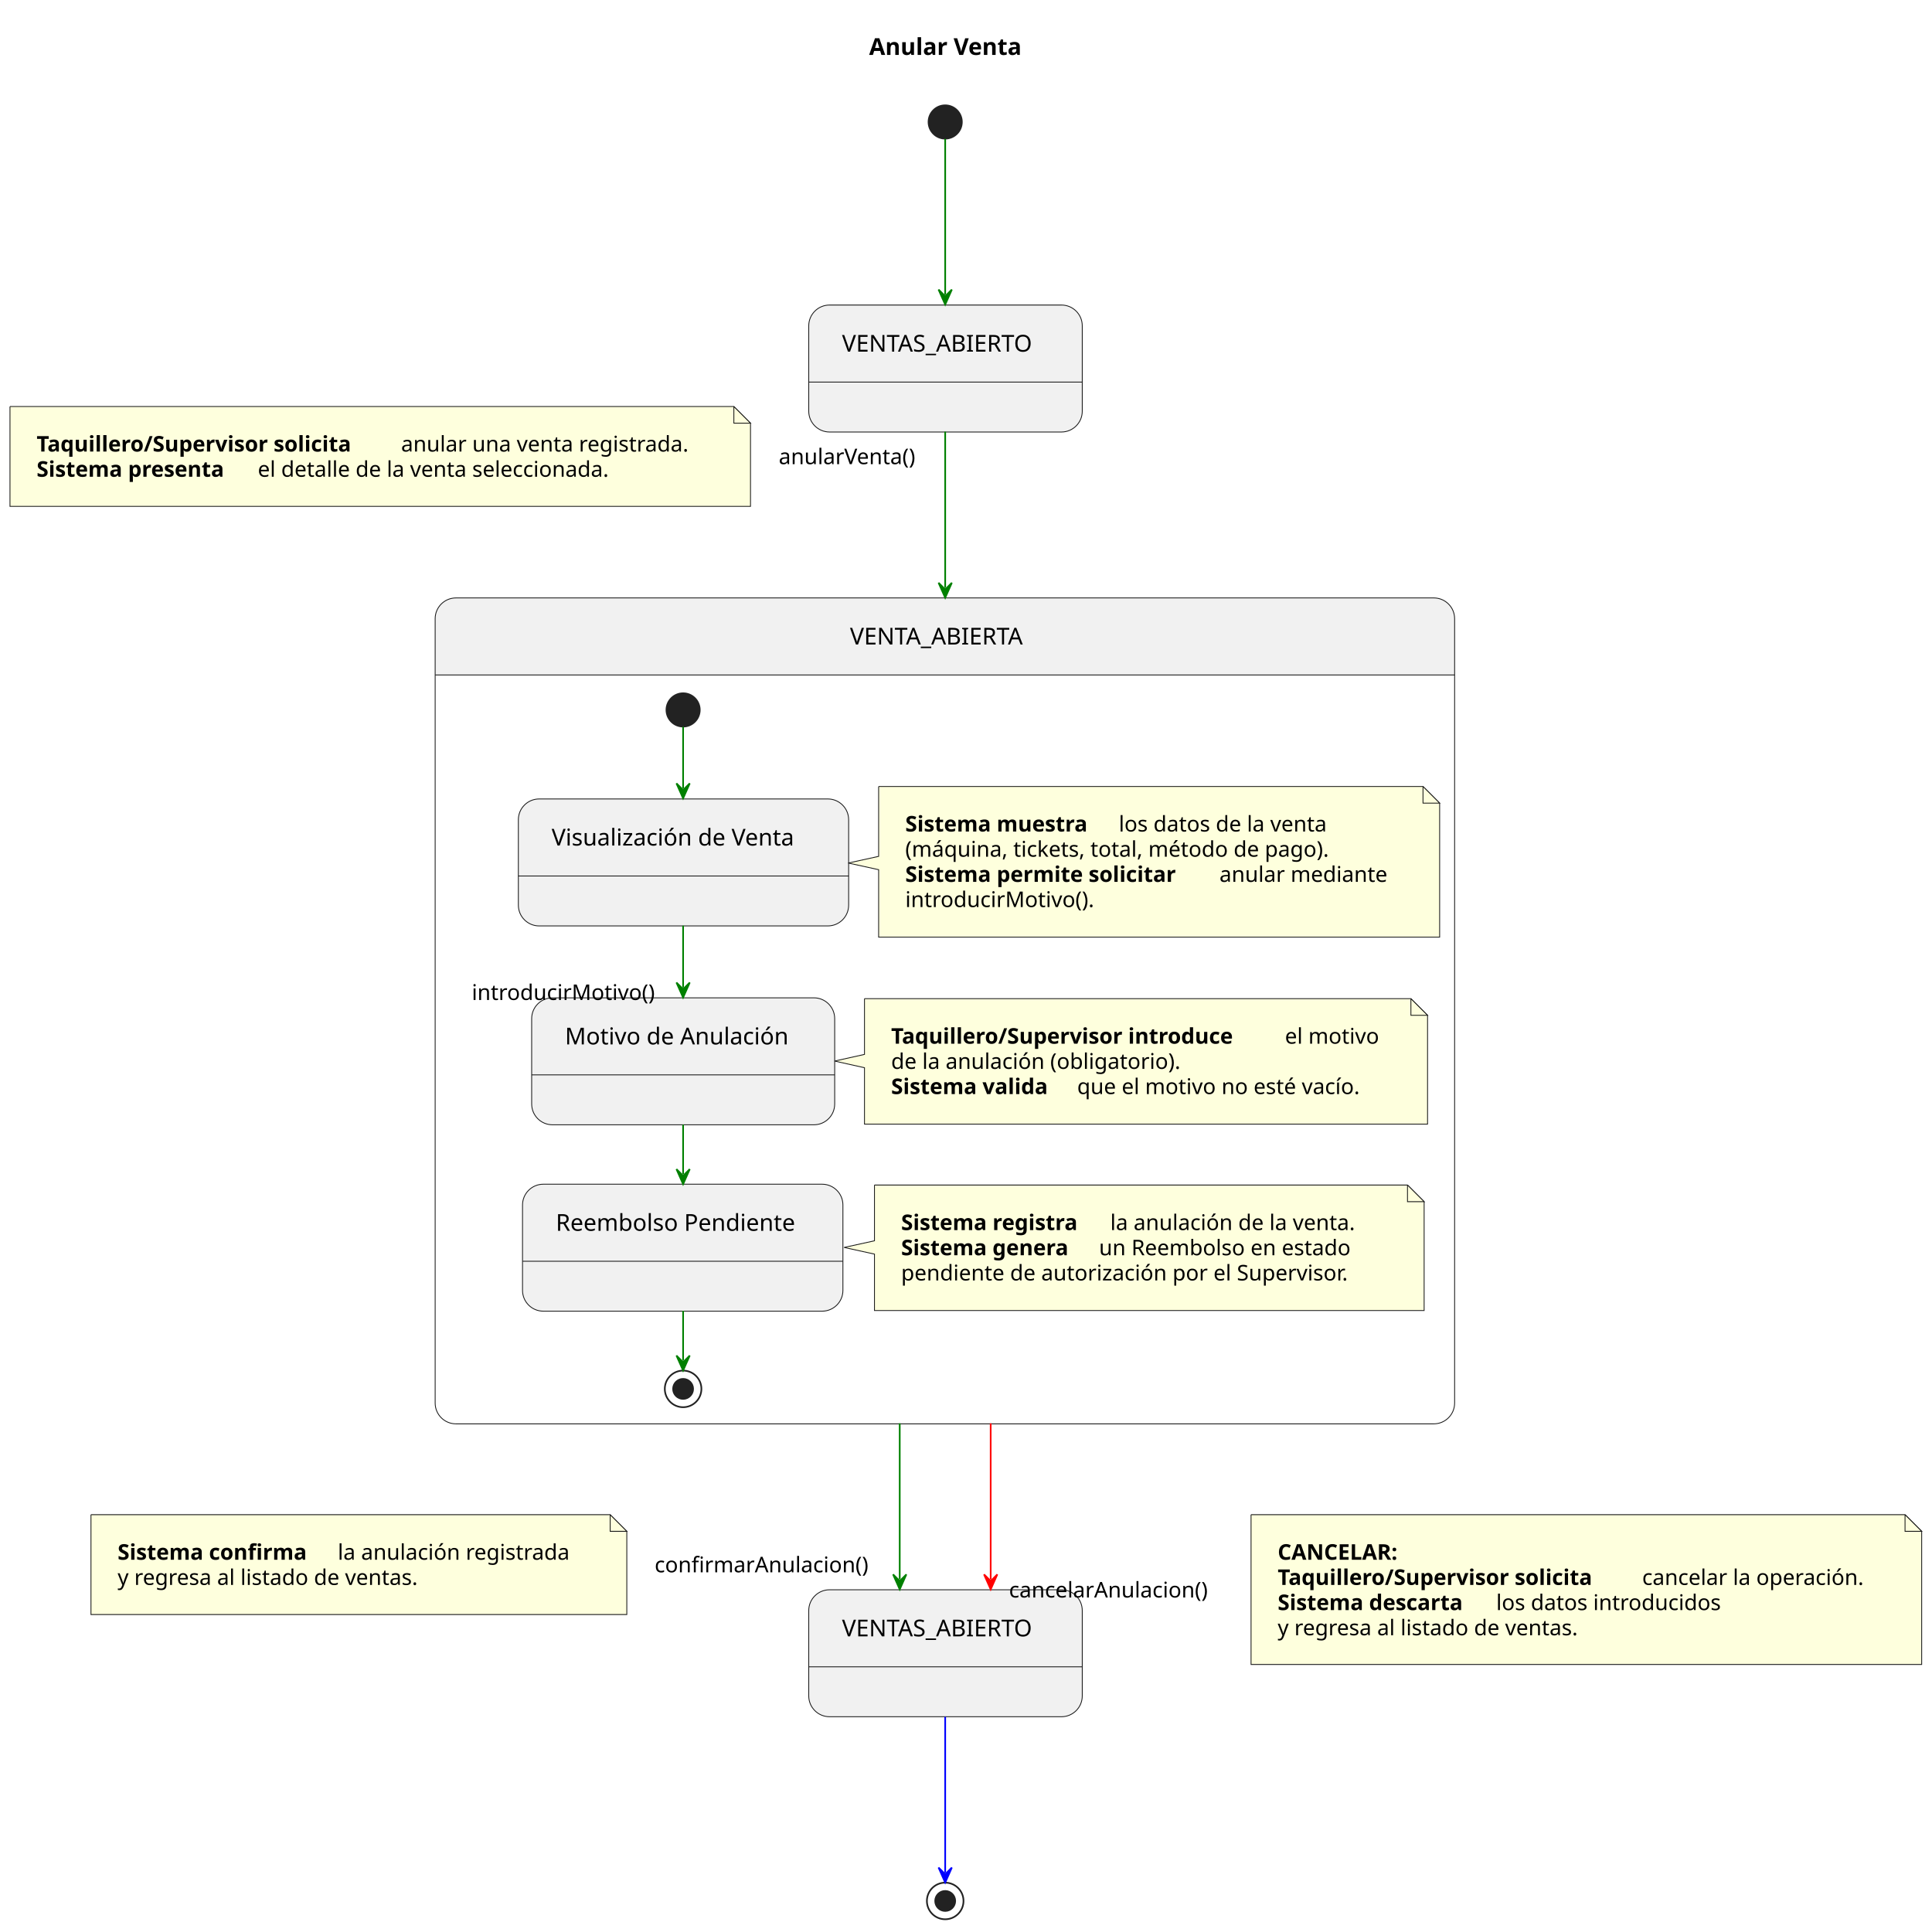
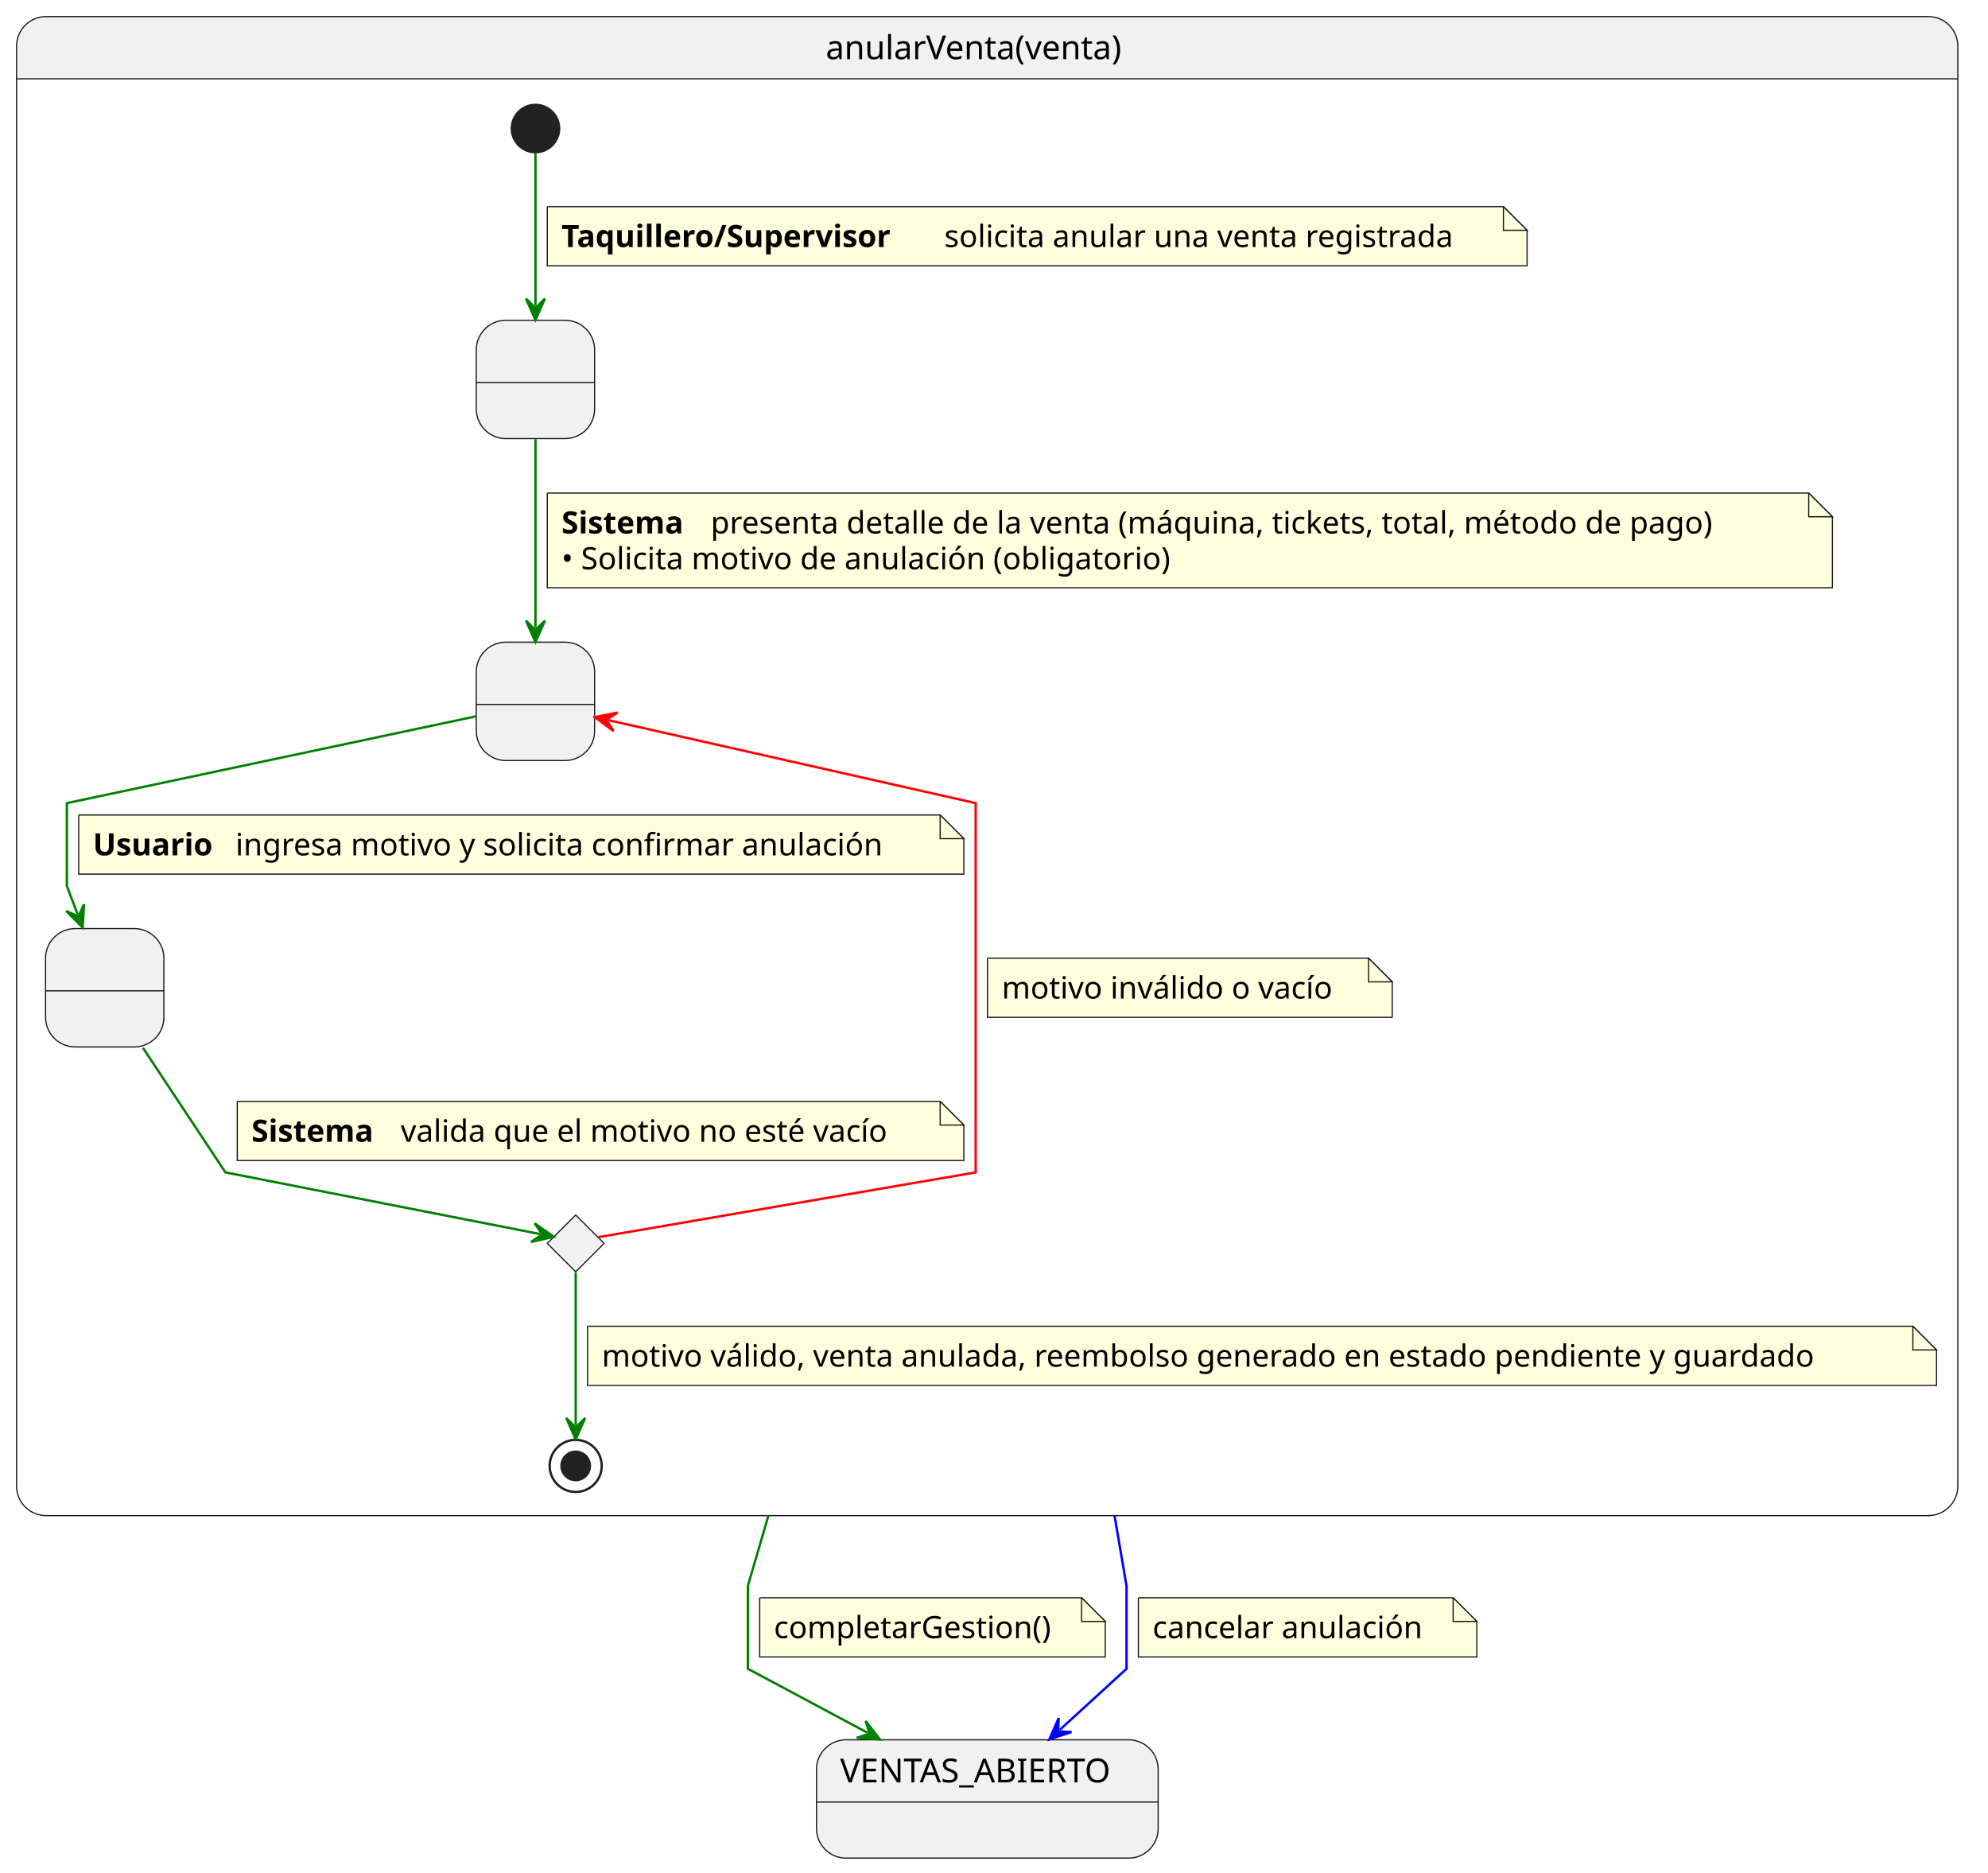
- <svg xmlns="http://www.w3.org/2000/svg" contentStyleType="text/css" data-diagram-type="STATE" height="1159px" preserveAspectRatio="none" style="width:1161px;height:1159px;background:#FFFFFF;" version="1.1" viewBox="0 0 1161 1159" width="1161px" zoomAndPan="magnify">
+ <svg xmlns="http://www.w3.org/2000/svg" contentStyleType="text/css" data-diagram-type="STATE" height="791px" preserveAspectRatio="none" style="width:840px;height:791px;background:#FFFFFF;" version="1.1" viewBox="0 0 840 791" width="840px" zoomAndPan="magnify">
  <defs />
  <g>
-     <g class="title" data-source-line="1">
-       <text fill="#000000" font-family="sans-serif" font-size="14" font-weight="bold" lengthAdjust="spacing" textLength="103.23" x="522.284" y="32.995">Anular Venta</text>
+     <path d="M19.5,7 L814.752,7 A12.5,12.5 0 0 1 827.252,19.5 L827.252,33.297 L7,33.297 L7,19.5 A12.5,12.5 0 0 1 19.5,7" fill="#F1F1F1" />
+     <rect fill="none" height="633.297" rx="12.5" ry="12.5" style="stroke:#181818;stroke-width:0.5;" width="820.252" x="7" y="7" />
+     <line style="stroke:#181818;stroke-width:0.5;" x1="7" x2="827.252" y1="33.297" y2="33.297" />
+     <text fill="#000000" font-family="sans-serif" font-size="14" lengthAdjust="spacing" textLength="136.445" x="348.903" y="24.995">anularVenta(venta)</text>
+     <g class="entity" data-qualified-name="anularVenta.RequiringReason" id="ent0003">
+       <rect fill="#F1F1F1" height="50" rx="12.5" ry="12.5" style="stroke:#181818;stroke-width:0.5;" width="50" x="201.252" y="135.297" />
+       <line style="stroke:#181818;stroke-width:0.5;" x1="201.252" x2="251.252" y1="161.594" y2="161.594" />
+       <text fill="#000000" font-family="sans-serif" font-size="14" lengthAdjust="spacing" textLength="4.45" x="224.027" y="153.292"> </text>
    </g>
-     <g id="VENTAS_ABIERTO_INICIAL">
-       <rect fill="#F1F1F1" height="76.297" rx="12.5" ry="12.5" style="stroke:#181818;stroke-width:0.5;" width="164.366" x="486" y="183.297" />
-       <line style="stroke:#181818;stroke-width:0.5;" x1="486" x2="650.366" y1="229.594" y2="229.594" />
-       <text fill="#000000" font-family="sans-serif" font-size="14" lengthAdjust="spacing" textLength="124.366" x="506" y="211.292">VENTAS_ABIERTO</text>
+     <g class="entity" data-qualified-name="anularVenta.ProvidingForm" id="ent0004">
+       <rect fill="#F1F1F1" height="50" rx="12.5" ry="12.5" style="stroke:#181818;stroke-width:0.5;" width="50" x="201.252" y="271.297" />
+       <line style="stroke:#181818;stroke-width:0.5;" x1="201.252" x2="251.252" y1="297.594" y2="297.594" />
+       <text fill="#000000" font-family="sans-serif" font-size="14" lengthAdjust="spacing" textLength="4.45" x="224.027" y="289.292"> </text>
    </g>
-     <path d="M274,359.297 L861.625,359.297 A12.5,12.5 0 0 1 874.125,371.797 L874.125,405.594 L261.5,405.594 L261.5,371.797 A12.5,12.5 0 0 1 274,359.297" fill="#F1F1F1" />
-     <rect fill="none" height="496.297" rx="12.5" ry="12.5" style="stroke:#181818;stroke-width:0.5;" width="612.625" x="261.5" y="359.297" />
-     <line style="stroke:#181818;stroke-width:0.5;" x1="261.5" x2="874.125" y1="405.594" y2="405.594" />
-     <text fill="#000000" font-family="sans-serif" font-size="14" lengthAdjust="spacing" textLength="114.037" x="510.794" y="387.292">VENTA_ABIERTA</text>
-     <g id="VENTA_ABIERTA.VisualizacionVenta">
-       <rect fill="#F1F1F1" height="76.297" rx="12.5" ry="12.5" style="stroke:#181818;stroke-width:0.5;" width="198.477" x="311.5" y="480.094" />
-       <line style="stroke:#181818;stroke-width:0.5;" x1="311.5" x2="509.978" y1="526.391" y2="526.391" />
-       <text fill="#000000" font-family="sans-serif" font-size="14" lengthAdjust="spacing" textLength="158.477" x="331.5" y="508.089">Visualización de Venta</text>
+     <g class="entity" data-qualified-name="anularVenta.ValidatingData" id="ent0005">
+       <rect fill="#F1F1F1" height="50" rx="12.5" ry="12.5" style="stroke:#181818;stroke-width:0.5;" width="50" x="19.252" y="392.297" />
+       <line style="stroke:#181818;stroke-width:0.5;" x1="19.252" x2="69.252" y1="418.594" y2="418.594" />
+       <text fill="#000000" font-family="sans-serif" font-size="14" lengthAdjust="spacing" textLength="4.45" x="42.027" y="410.292"> </text>
    </g>
-     <g id="VENTA_ABIERTA.MotivoCancelacion">
-       <rect fill="#F1F1F1" height="76.297" rx="12.5" ry="12.5" style="stroke:#181818;stroke-width:0.5;" width="182.092" x="319.5" y="599.594" />
-       <line style="stroke:#181818;stroke-width:0.5;" x1="319.5" x2="501.592" y1="645.891" y2="645.891" />
-       <text fill="#000000" font-family="sans-serif" font-size="14" lengthAdjust="spacing" textLength="142.092" x="339.5" y="627.589">Motivo de Anulación</text>
+     <g class="entity" data-qualified-name="anularVenta.c" id="ent0006">
+       <polygon fill="#F1F1F1" points="243.252,513.297,255.252,525.297,243.252,537.297,231.252,525.297,243.252,513.297" style="stroke:#181818;stroke-width:0.5;" />
    </g>
-     <g id="VENTA_ABIERTA.PendienteReembolso">
-       <rect fill="#F1F1F1" height="76.297" rx="12.5" ry="12.5" style="stroke:#181818;stroke-width:0.5;" width="192.537" x="314" y="711.594" />
-       <line style="stroke:#181818;stroke-width:0.5;" x1="314" x2="506.537" y1="757.891" y2="757.891" />
-       <text fill="#000000" font-family="sans-serif" font-size="14" lengthAdjust="spacing" textLength="152.537" x="334" y="739.589">Reembolso Pendiente</text>
+     <g class="start_entity" data-qualified-name="anularVenta..start.anularVenta" data-source-line="10" id="ent0002">
+       <ellipse cx="226.252" cy="54.297" fill="#222222" rx="10" ry="10" style="stroke:#222222;stroke-width:1;" />
    </g>
-     <ellipse cx="410.5" cy="426.594" fill="#222222" rx="10" ry="10" style="stroke:#222222;stroke-width:1;" />
-     <ellipse cx="410.5" cy="834.594" fill="none" rx="11" ry="11" style="stroke:#222222;stroke-width:1;" />
-     <ellipse cx="410.5" cy="834.594" fill="#222222" rx="6" ry="6" style="stroke:#222222;stroke-width:1;" />
-     <g class="entity" data-entity="GMN2" data-source-line="26" data-uid="ent0003" id="entity_GMN2">
-       <path d="M528,472.594 L528,514.594 L509.73,518.594 L528,522.594 L528,563.125 A0,0 0 0 0 528,563.125 L865.125,563.125 A0,0 0 0 0 865.125,563.125 L865.125,482.594 L855.125,472.594 L528,472.594 A0,0 0 0 0 528,472.594" fill="#FEFFDD" style="stroke:#181818;stroke-width:0.5;" />
-       <path d="M855.125,472.594 L855.125,482.594 L865.125,482.594 L855.125,472.594" fill="#FEFFDD" style="stroke:#181818;stroke-width:0.5;" />
-       <text fill="#000000" font-family="sans-serif" font-size="13" font-weight="bold" lengthAdjust="spacing" textLength="124.186" x="544" y="499.661">Sistema muestra</text>
-       <text fill="#000000" font-family="sans-serif" font-size="13" lengthAdjust="spacing" textLength="135.732" x="672.318" y="499.661">los datos de la venta</text>
-       <text fill="#000000" font-family="sans-serif" font-size="13" lengthAdjust="spacing" textLength="275.844" x="544" y="514.793">(máquina, tickets, total, método de pago).</text>
-       <text fill="#000000" font-family="sans-serif" font-size="13" font-weight="bold" lengthAdjust="spacing" textLength="184.666" x="544" y="529.926">Sistema permite solicitar</text>
-       <text fill="#000000" font-family="sans-serif" font-size="13" lengthAdjust="spacing" textLength="107.326" x="732.798" y="529.926">anular mediante</text>
-       <text fill="#000000" font-family="sans-serif" font-size="13" lengthAdjust="spacing" textLength="120.644" x="544" y="545.059">introducirMotivo().</text>
+     <g class="end_entity" data-qualified-name="anularVenta..end.anularVenta" data-source-line="36" id="ent0008">
+       <ellipse cx="243.252" cy="619.297" fill="none" rx="11" ry="11" style="stroke:#222222;stroke-width:1;" />
+       <ellipse cx="243.252" cy="619.297" fill="#222222" rx="6" ry="6" style="stroke:#222222;stroke-width:1;" />
    </g>
-     <g class="entity" data-entity="GMN5" data-source-line="34" data-uid="ent0006" id="entity_GMN5">
-       <path d="M519.5,600.094 L519.5,633.594 L501.53,637.594 L519.5,641.594 L519.5,675.492 A0,0 0 0 0 519.5,675.492 L857.862,675.492 A0,0 0 0 0 857.862,675.492 L857.862,610.094 L847.862,600.094 L519.5,600.094 A0,0 0 0 0 519.5,600.094" fill="#FEFFDD" style="stroke:#181818;stroke-width:0.5;" />
-       <path d="M847.862,600.094 L847.862,610.094 L857.862,610.094 L847.862,600.094" fill="#FEFFDD" style="stroke:#181818;stroke-width:0.5;" />
-       <text fill="#000000" font-family="sans-serif" font-size="13" font-weight="bold" lengthAdjust="spacing" textLength="232.515" x="535.5" y="627.161">Taquillero/Supervisor introduce</text>
-       <text fill="#000000" font-family="sans-serif" font-size="13" lengthAdjust="spacing" textLength="60.715" x="772.147" y="627.161">el motivo</text>
-       <text fill="#000000" font-family="sans-serif" font-size="13" lengthAdjust="spacing" textLength="187.084" x="535.5" y="642.293">de la anulación (obligatorio).</text>
-       <text fill="#000000" font-family="sans-serif" font-size="13" font-weight="bold" lengthAdjust="spacing" textLength="107.669" x="535.5" y="657.426">Sistema valida</text>
-       <text fill="#000000" font-family="sans-serif" font-size="13" lengthAdjust="spacing" textLength="184.298" x="647.301" y="657.426">que el motivo no esté vacío.</text>
+     <g class="link" data-entity-1="ent0002" data-entity-2="ent0003" data-link-type="dependency" data-source-line="10" id="lnk3">
+       <path d="M226.252,64.527 C226.252,80.237 226.252,106.657 226.252,129.167" fill="none" id="*start*anularVenta-to-RequiringReason" style="stroke:#008000;stroke-width:1;" />
+       <polygon fill="#008000" points="226.252,135.167,230.252,126.167,226.252,130.167,222.252,126.167,226.252,135.167" style="stroke:#008000;stroke-width:1;" />
+       <path d="M231.252,87.297 L231.252,112.297 L645.252,112.297 L645.252,97.297 L635.252,87.297 L231.252,87.297" fill="#FEFFDD" style="stroke:#181818;stroke-width:0.5;" />
+       <path d="M635.252,87.297 L635.252,97.297 L645.252,97.297 L635.252,87.297" fill="#FEFFDD" style="stroke:#181818;stroke-width:0.5;" />
+       <text fill="#000000" font-family="sans-serif" font-size="13" font-weight="bold" lengthAdjust="spacing" textLength="157.638" x="237.252" y="104.364">Taquillero/Supervisor</text>
+       <text fill="#000000" font-family="sans-serif" font-size="13" lengthAdjust="spacing" textLength="231.715" x="399.022" y="104.364">solicita anular una venta registrada</text>
    </g>
-     <g class="entity" data-entity="GMN8" data-source-line="41" data-uid="ent0009" id="entity_GMN8">
-       <path d="M525.5,712.094 L525.5,745.594 L507.25,749.594 L525.5,753.594 L525.5,787.492 A0,0 0 0 0 525.5,787.492 L855.807,787.492 A0,0 0 0 0 855.807,787.492 L855.807,722.094 L845.807,712.094 L525.5,712.094 A0,0 0 0 0 525.5,712.094" fill="#FEFFDD" style="stroke:#181818;stroke-width:0.5;" />
-       <path d="M845.807,712.094 L845.807,722.094 L855.807,722.094 L845.807,712.094" fill="#FEFFDD" style="stroke:#181818;stroke-width:0.5;" />
-       <text fill="#000000" font-family="sans-serif" font-size="13" font-weight="bold" lengthAdjust="spacing" textLength="121.558" x="541.5" y="739.161">Sistema registra</text>
-       <text fill="#000000" font-family="sans-serif" font-size="13" lengthAdjust="spacing" textLength="160.037" x="667.19" y="739.161">la anulación de la venta.</text>
-       <text fill="#000000" font-family="sans-serif" font-size="13" font-weight="bold" lengthAdjust="spacing" textLength="114.81" x="541.5" y="754.293">Sistema genera</text>
-       <text fill="#000000" font-family="sans-serif" font-size="13" lengthAdjust="spacing" textLength="161.389" x="660.442" y="754.293">un Reembolso en estado</text>
-       <text fill="#000000" font-family="sans-serif" font-size="13" lengthAdjust="spacing" textLength="289.307" x="541.5" y="769.426">pendiente de autorización por el Supervisor.</text>
+     <g class="link" data-entity-1="ent0003" data-entity-2="ent0004" data-link-type="dependency" data-source-line="15" id="lnk4">
+       <path d="M226.252,185.567 C226.252,209.847 226.252,240.987 226.252,265.207" fill="none" id="RequiringReason-to-ProvidingForm" style="stroke:#008000;stroke-width:1;" />
+       <polygon fill="#008000" points="226.252,271.207,230.252,262.207,226.252,266.207,222.252,262.207,226.252,271.207" style="stroke:#008000;stroke-width:1;" />
+       <path d="M231.252,208.297 L231.252,248.297 L774.252,248.297 L774.252,218.297 L764.252,208.297 L231.252,208.297" fill="#FEFFDD" style="stroke:#181818;stroke-width:0.5;" />
+       <path d="M764.252,208.297 L764.252,218.297 L774.252,218.297 L764.252,208.297" fill="#FEFFDD" style="stroke:#181818;stroke-width:0.5;" />
+       <text fill="#000000" font-family="sans-serif" font-size="13" font-weight="bold" lengthAdjust="spacing" textLength="58.906" x="237.252" y="225.364">Sistema</text>
+       <text fill="#000000" font-family="sans-serif" font-size="13" lengthAdjust="spacing" textLength="459.399" x="300.291" y="225.364">presenta detalle de la venta (máquina, tickets, total, método de pago)</text>
+       <text fill="#000000" font-family="sans-serif" font-size="13" lengthAdjust="spacing" textLength="279.532" x="237.252" y="240.497">• Solicita motivo de anulación (obligatorio)</text>
    </g>
-     <g class="link" data-entity-1=".start.VENTA_ABIERTA" data-entity-2="VisualizacionVenta" data-source-line="24" data-uid="lnk6" id="link_.start.VENTA_ABIERTA_VisualizacionVenta">
-       <path d="M410.5,436.734 C410.5,447.154 410.5,458.034 410.5,473.724" fill="none" id="*start*VENTA_ABIERTA-to-VisualizacionVenta" style="stroke:#008000;stroke-width:1;" />
-       <polygon fill="#008000" points="410.5,479.724,414.5,470.724,410.5,474.724,406.5,470.724,410.5,479.724" style="stroke:#008000;stroke-width:1;" />
+     <g class="link" data-entity-1="ent0004" data-entity-2="ent0005" data-link-type="dependency" data-source-line="21" id="lnk5">
+       <path d="M201.172,302.617 C147.892,313.917 28.252,339.297 28.252,339.297 C28.252,339.297 28.252,374.297 28.252,374.297 C28.252,374.297 29.286,377.02 32.806,386.26" fill="none" id="ProvidingForm-to-ValidatingData" style="stroke:#008000;stroke-width:1;" />
+       <polygon fill="#008000" points="34.942,391.867,35.476,382.033,33.162,387.194,28,384.88,34.942,391.867" style="stroke:#008000;stroke-width:1;" />
+       <path d="M33.252,344.297 L33.252,369.297 L407.252,369.297 L407.252,354.297 L397.252,344.297 L33.252,344.297" fill="#FEFFDD" style="stroke:#181818;stroke-width:0.5;" />
+       <path d="M397.252,344.297 L397.252,354.297 L407.252,354.297 L397.252,344.297" fill="#FEFFDD" style="stroke:#181818;stroke-width:0.5;" />
+       <text fill="#000000" font-family="sans-serif" font-size="13" font-weight="bold" lengthAdjust="spacing" textLength="56.12" x="39.252" y="361.364">Usuario</text>
+       <text fill="#000000" font-family="sans-serif" font-size="13" lengthAdjust="spacing" textLength="293.109" x="99.504" y="361.364">ingresa motivo y solicita confirmar anulación</text>
    </g>
-     <g class="link" data-entity-1="VisualizacionVenta" data-entity-2="MotivoCancelacion" data-source-line="32" data-uid="lnk7" id="link_VisualizacionVenta_MotivoCancelacion">
-       <path d="M410.5,556.234 C410.5,570.034 410.5,579.604 410.5,593.404" fill="none" id="VisualizacionVenta-to-MotivoCancelacion" style="stroke:#008000;stroke-width:1;" />
-       <polygon fill="#008000" points="410.5,599.404,414.5,590.404,410.5,594.404,406.5,590.404,410.5,599.404" style="stroke:#008000;stroke-width:1;" />
-       <text fill="#000000" font-family="sans-serif" font-size="13" lengthAdjust="spacing" textLength="116.511" x="283.5" y="600.891">introducirMotivo()</text>
+     <g class="link" data-entity-1="ent0005" data-entity-2="ent0006" data-link-type="dependency" data-source-line="26" id="lnk6">
+       <path d="M60.392,442.657 C75.332,465.217 95.252,495.297 95.252,495.297 C95.252,495.297 195.704,514.983 228.104,521.333" fill="none" id="ValidatingData-to-c" style="stroke:#008000;stroke-width:1;" />
+       <polygon fill="#008000" points="233.992,522.487,225.929,516.831,229.085,521.525,224.391,524.681,233.992,522.487" style="stroke:#008000;stroke-width:1;" />
+       <path d="M100.252,465.297 L100.252,490.297 L407.252,490.297 L407.252,475.297 L397.252,465.297 L100.252,465.297" fill="#FEFFDD" style="stroke:#181818;stroke-width:0.5;" />
+       <path d="M397.252,465.297 L397.252,475.297 L407.252,475.297 L397.252,465.297" fill="#FEFFDD" style="stroke:#181818;stroke-width:0.5;" />
+       <text fill="#000000" font-family="sans-serif" font-size="13" font-weight="bold" lengthAdjust="spacing" textLength="58.906" x="106.252" y="482.364">Sistema</text>
+       <text fill="#000000" font-family="sans-serif" font-size="13" lengthAdjust="spacing" textLength="223.399" x="169.291" y="482.364">valida que el motivo no esté vacío</text>
    </g>
-     <g class="link" data-entity-1="MotivoCancelacion" data-entity-2="PendienteReembolso" data-source-line="39" data-uid="lnk8" id="link_MotivoCancelacion_PendienteReembolso">
-       <path d="M410.5,675.824 C410.5,687.354 410.5,694.014 410.5,705.534" fill="none" id="MotivoCancelacion-to-PendienteReembolso" style="stroke:#008000;stroke-width:1;" />
-       <polygon fill="#008000" points="410.5,711.534,414.5,702.534,410.5,706.534,406.5,702.534,410.5,711.534" style="stroke:#008000;stroke-width:1;" />
+     <g class="link" data-entity-1="ent0006" data-entity-2="ent0004" data-link-type="dependency" data-source-line="31" id="lnk7">
+       <path d="M252.822,522.657 C288.572,516.517 412.252,495.297 412.252,495.297 C412.252,495.297 412.252,339.297 412.252,339.297 C412.252,339.297 307.954,315.749 257.184,304.279" fill="none" id="c-to-ProvidingForm" style="stroke:#FF0000;stroke-width:1;" />
+       <polygon fill="#FF0000" points="251.332,302.957,259.229,308.842,256.209,304.059,260.992,301.038,251.332,302.957" style="stroke:#FF0000;stroke-width:1;" />
+       <path d="M417.252,404.797 L417.252,429.797 L588.252,429.797 L588.252,414.797 L578.252,404.797 L417.252,404.797" fill="#FEFFDD" style="stroke:#181818;stroke-width:0.5;" />
+       <path d="M578.252,404.797 L578.252,414.797 L588.252,414.797 L578.252,404.797" fill="#FEFFDD" style="stroke:#181818;stroke-width:0.5;" />
+       <text fill="#000000" font-family="sans-serif" font-size="13" lengthAdjust="spacing" textLength="150.636" x="423.252" y="421.864">motivo inválido o vacío</text>
    </g>
-     <g class="link" data-entity-1="PendienteReembolso" data-entity-2=".end.VENTA_ABIERTA" data-source-line="46" data-uid="lnk10" id="link_PendienteReembolso_.end.VENTA_ABIERTA">
-       <path d="M410.5,787.614 C410.5,800.704 410.5,808.354 410.5,817.554" fill="none" id="PendienteReembolso-to-*end*VENTA_ABIERTA" style="stroke:#008000;stroke-width:1;" />
-       <polygon fill="#008000" points="410.5,823.554,414.5,814.554,410.5,818.554,406.5,814.554,410.5,823.554" style="stroke:#008000;stroke-width:1;" />
+     <g class="link" data-entity-1="ent0006" data-entity-2="ent0008" data-link-type="dependency" data-source-line="36" id="lnk9">
+       <path d="M243.252,537.577 C243.252,555.617 243.252,584.697 243.252,602.057" fill="none" id="c-to-*end*anularVenta" style="stroke:#008000;stroke-width:1;" />
+       <polygon fill="#008000" points="243.252,608.057,247.252,599.057,243.252,603.057,239.252,599.057,243.252,608.057" style="stroke:#008000;stroke-width:1;" />
+       <path d="M248.252,560.297 L248.252,585.297 L818.252,585.297 L818.252,570.297 L808.252,560.297 L248.252,560.297" fill="#FEFFDD" style="stroke:#181818;stroke-width:0.5;" />
+       <path d="M808.252,560.297 L808.252,570.297 L818.252,570.297 L808.252,560.297" fill="#FEFFDD" style="stroke:#181818;stroke-width:0.5;" />
+       <text fill="#000000" font-family="sans-serif" font-size="13" lengthAdjust="spacing" textLength="549.32" x="254.252" y="577.364">motivo válido, venta anulada, reembolso generado en estado pendiente y guardado</text>
    </g>
-     <g id="VENTAS_ABIERTO_FINAL">
-       <rect fill="#F1F1F1" height="76.297" rx="12.5" ry="12.5" style="stroke:#181818;stroke-width:0.5;" width="164.366" x="486" y="955.297" />
-       <line style="stroke:#181818;stroke-width:0.5;" x1="486" x2="650.366" y1="1001.594" y2="1001.594" />
-       <text fill="#000000" font-family="sans-serif" font-size="14" lengthAdjust="spacing" textLength="124.366" x="506" y="983.292">VENTAS_ABIERTO</text>
+     <g class="entity" data-qualified-name="VENTAS_ABIERTO" id="ent0010">
+       <rect fill="#F1F1F1" height="50" rx="12.5" ry="12.5" style="stroke:#181818;stroke-width:0.5;" width="144.366" x="345" y="735" />
+       <line style="stroke:#181818;stroke-width:0.5;" x1="345" x2="489.366" y1="761.297" y2="761.297" />
+       <text fill="#000000" font-family="sans-serif" font-size="14" lengthAdjust="spacing" textLength="124.366" x="355" y="752.995">VENTAS_ABIERTO</text>
    </g>
-     <ellipse cx="568" cy="73.297" fill="#222222" rx="10" ry="10" style="stroke:#222222;stroke-width:1;" />
-     <ellipse cx="568" cy="1142.297" fill="none" rx="11" ry="11" style="stroke:#222222;stroke-width:1;" />
-     <ellipse cx="568" cy="1142.297" fill="#222222" rx="6" ry="6" style="stroke:#222222;stroke-width:1;" />
-     <g class="link" data-entity-1=".start." data-entity-2="VENTAS_ABIERTO_INICIAL" data-source-line="11" data-uid="lnk3" id="link_.start._VENTAS_ABIERTO_INICIAL">
-       <path d="M568,83.467 C568,103.647 568,143.677 568,176.997" fill="none" id="*start*-to-VENTAS_ABIERTO_INICIAL" style="stroke:#008000;stroke-width:1;" />
-       <polygon fill="#008000" points="568,182.997,572,173.997,568,177.997,564,173.997,568,182.997" style="stroke:#008000;stroke-width:1;" />
+     <g class="link" data-entity-1="ent0002" data-entity-2="ent0010" data-link-type="dependency" data-source-line="42" id="lnk11">
+       <path d="M324.7,640.24 C319.3,658.72 316,670 316,670 C316,670 316,705 316,705 C316,705 339.638,717.642 366.528,732.012" fill="none" id="anularVenta-to-VENTAS_ABIERTO" style="stroke:#008000;stroke-width:1;" />
+       <polygon fill="#008000" points="371.82,734.84,365.768,727.07,367.41,732.483,361.997,734.126,371.82,734.84" style="stroke:#008000;stroke-width:1;" />
+       <path d="M321,675 L321,700 L467,700 L467,685 L457,675 L321,675" fill="#FEFFDD" style="stroke:#181818;stroke-width:0.5;" />
+       <path d="M457,675 L457,685 L467,685 L457,675" fill="#FEFFDD" style="stroke:#181818;stroke-width:0.5;" />
+       <text fill="#000000" font-family="sans-serif" font-size="13" lengthAdjust="spacing" textLength="125.925" x="327" y="692.067">completarGestion()</text>
    </g>
-     <g class="link" data-entity-1="VENTAS_ABIERTO_INICIAL" data-entity-2="VENTA_ABIERTA" data-source-line="13" data-uid="lnk4" id="link_VENTAS_ABIERTO_INICIAL_VENTA_ABIERTA">
-       <path d="M568,259.367 C568,284.657 568,314.297 568,353.187" fill="none" id="VENTAS_ABIERTO_INICIAL-to-VENTA_ABIERTA" style="stroke:#008000;stroke-width:1;" />
-       <polygon fill="#008000" points="568,359.187,572,350.187,568,354.187,564,350.187,568,359.187" style="stroke:#008000;stroke-width:1;" />
-       <path d="M6,244.277 L6,304.277 L451,304.277 L451,254.277 L441,244.277 L6,244.277" fill="#FEFFDD" style="stroke:#181818;stroke-width:0.5;" />
-       <path d="M441,244.277 L441,254.277 L451,254.277 L441,244.277" fill="#FEFFDD" style="stroke:#181818;stroke-width:0.5;" />
-       <text fill="#000000" font-family="sans-serif" font-size="13" font-weight="bold" lengthAdjust="spacing" textLength="214.894" x="22" y="271.344">Taquillero/Supervisor solicita</text>
-       <text fill="#000000" font-family="sans-serif" font-size="13" lengthAdjust="spacing" textLength="185.942" x="241.026" y="271.344">anular una venta registrada.</text>
-       <text fill="#000000" font-family="sans-serif" font-size="13" font-weight="bold" lengthAdjust="spacing" textLength="128.762" x="22" y="286.477">Sistema presenta</text>
-       <text fill="#000000" font-family="sans-serif" font-size="13" lengthAdjust="spacing" textLength="230.426" x="154.894" y="286.477">el detalle de la venta seleccionada.</text>
-       <text fill="#000000" font-family="sans-serif" font-size="13" lengthAdjust="spacing" textLength="89.705" x="467.968" y="278.91">anularVenta()</text>
-     </g>
-     <g class="link" data-entity-1="VENTA_ABIERTA" data-entity-2="VENTAS_ABIERTO_FINAL" data-source-line="49" data-uid="lnk11" id="link_VENTA_ABIERTA_VENTAS_ABIERTO_FINAL">
-       <path d="M540.67,855.307 C540.67,894.147 540.67,923.747 540.67,949.057" fill="none" id="VENTA_ABIERTA-to-VENTAS_ABIERTO_FINAL" style="stroke:#008000;stroke-width:1;" />
-       <polygon fill="#008000" points="540.67,955.057,544.67,946.057,540.67,950.057,536.67,946.057,540.67,955.057" style="stroke:#008000;stroke-width:1;" />
-       <path d="M54.67,910.177 L54.67,970.177 L376.67,970.177 L376.67,920.177 L366.67,910.177 L54.67,910.177" fill="#FEFFDD" style="stroke:#181818;stroke-width:0.5;" />
-       <path d="M366.67,910.177 L366.67,920.177 L376.67,920.177 L366.67,910.177" fill="#FEFFDD" style="stroke:#181818;stroke-width:0.5;" />
-       <text fill="#000000" font-family="sans-serif" font-size="13" font-weight="bold" lengthAdjust="spacing" textLength="128.166" x="70.67" y="937.244">Sistema confirma</text>
-       <text fill="#000000" font-family="sans-serif" font-size="13" lengthAdjust="spacing" textLength="149.424" x="202.968" y="937.244">la anulación registrada</text>
-       <text fill="#000000" font-family="sans-serif" font-size="13" lengthAdjust="spacing" textLength="197.025" x="70.67" y="952.377">y regresa al listado de ventas.</text>
-       <text fill="#000000" font-family="sans-serif" font-size="13" lengthAdjust="spacing" textLength="136.894" x="393.392" y="944.81">confirmarAnulacion()</text>
-     </g>
-     <g class="link" data-entity-1="VENTA_ABIERTA" data-entity-2="VENTAS_ABIERTO_FINAL" data-source-line="55" data-uid="lnk12" id="link_VENTA_ABIERTA_VENTAS_ABIERTO_FINAL">
-       <path d="M595.33,855.307 C595.33,894.147 595.33,923.747 595.33,949.057" fill="none" id="VENTA_ABIERTA-to-VENTAS_ABIERTO_FINAL-1" style="stroke:#FF0000;stroke-width:1;" />
-       <polygon fill="#FF0000" points="595.33,955.057,599.33,946.057,595.33,950.057,591.33,946.057,595.33,955.057" style="stroke:#FF0000;stroke-width:1;" />
-       <text fill="#000000" font-family="sans-serif" font-size="13" lengthAdjust="spacing" textLength="129.467" x="606.33" y="959.943">cancelarAnulacion()</text>
-       <path d="M751.797,910.177 L751.797,1000.177 L1154.797,1000.177 L1154.797,920.177 L1144.797,910.177 L751.797,910.177" fill="#FEFFDD" style="stroke:#181818;stroke-width:0.5;" />
-       <path d="M1144.797,910.177 L1144.797,920.177 L1154.797,920.177 L1144.797,910.177" fill="#FEFFDD" style="stroke:#181818;stroke-width:0.5;" />
-       <text fill="#000000" font-family="sans-serif" font-size="13" font-weight="bold" lengthAdjust="spacing" textLength="82.456" x="767.797" y="937.244">CANCELAR:</text>
-       <text fill="#000000" font-family="sans-serif" font-size="13" font-weight="bold" lengthAdjust="spacing" textLength="214.894" x="767.797" y="952.377">Taquillero/Supervisor solicita</text>
-       <text fill="#000000" font-family="sans-serif" font-size="13" lengthAdjust="spacing" textLength="143.863" x="986.823" y="952.377">cancelar la operación.</text>
-       <text fill="#000000" font-family="sans-serif" font-size="13" font-weight="bold" lengthAdjust="spacing" textLength="127.169" x="767.797" y="967.509">Sistema descarta</text>
-       <text fill="#000000" font-family="sans-serif" font-size="13" lengthAdjust="spacing" textLength="143.121" x="899.098" y="967.509">los datos introducidos</text>
-       <text fill="#000000" font-family="sans-serif" font-size="13" lengthAdjust="spacing" textLength="197.025" x="767.797" y="982.642">y regresa al listado de ventas.</text>
-     </g>
-     <g class="link" data-entity-1="VENTAS_ABIERTO_FINAL" data-entity-2=".end." data-source-line="63" data-uid="lnk14" id="link_VENTAS_ABIERTO_FINAL_.end.">
-       <path d="M568,1031.667 C568,1064.777 568,1104.457 568,1125.217" fill="none" id="VENTAS_ABIERTO_FINAL-to-*end*" style="stroke:#0000FF;stroke-width:1;" />
-       <polygon fill="#0000FF" points="568,1131.217,572,1122.217,568,1126.217,564,1122.217,568,1131.217" style="stroke:#0000FF;stroke-width:1;" />
+     <g class="link" data-entity-1="ent0002" data-entity-2="ent0010" data-link-type="dependency" data-source-line="47" id="lnk12">
+       <path d="M470.92,640.24 C474.07,658.72 476,670 476,670 C476,670 476,705 476,705 C476,705 463.527,716.42 447.817,730.79" fill="none" id="anularVenta-to-VENTAS_ABIERTO-1" style="stroke:#0000FF;stroke-width:1;" />
+       <polygon fill="#0000FF" points="443.39,734.84,452.731,731.717,447.079,731.465,447.331,725.814,443.39,734.84" style="stroke:#0000FF;stroke-width:1;" />
+       <path d="M481,675 L481,700 L624,700 L624,685 L614,675 L481,675" fill="#FEFFDD" style="stroke:#181818;stroke-width:0.5;" />
+       <path d="M614,675 L614,685 L624,685 L614,675" fill="#FEFFDD" style="stroke:#181818;stroke-width:0.5;" />
+       <text fill="#000000" font-family="sans-serif" font-size="13" lengthAdjust="spacing" textLength="122.529" x="487" y="692.067">cancelar anulación</text>
    </g>
  </g>
</svg>
